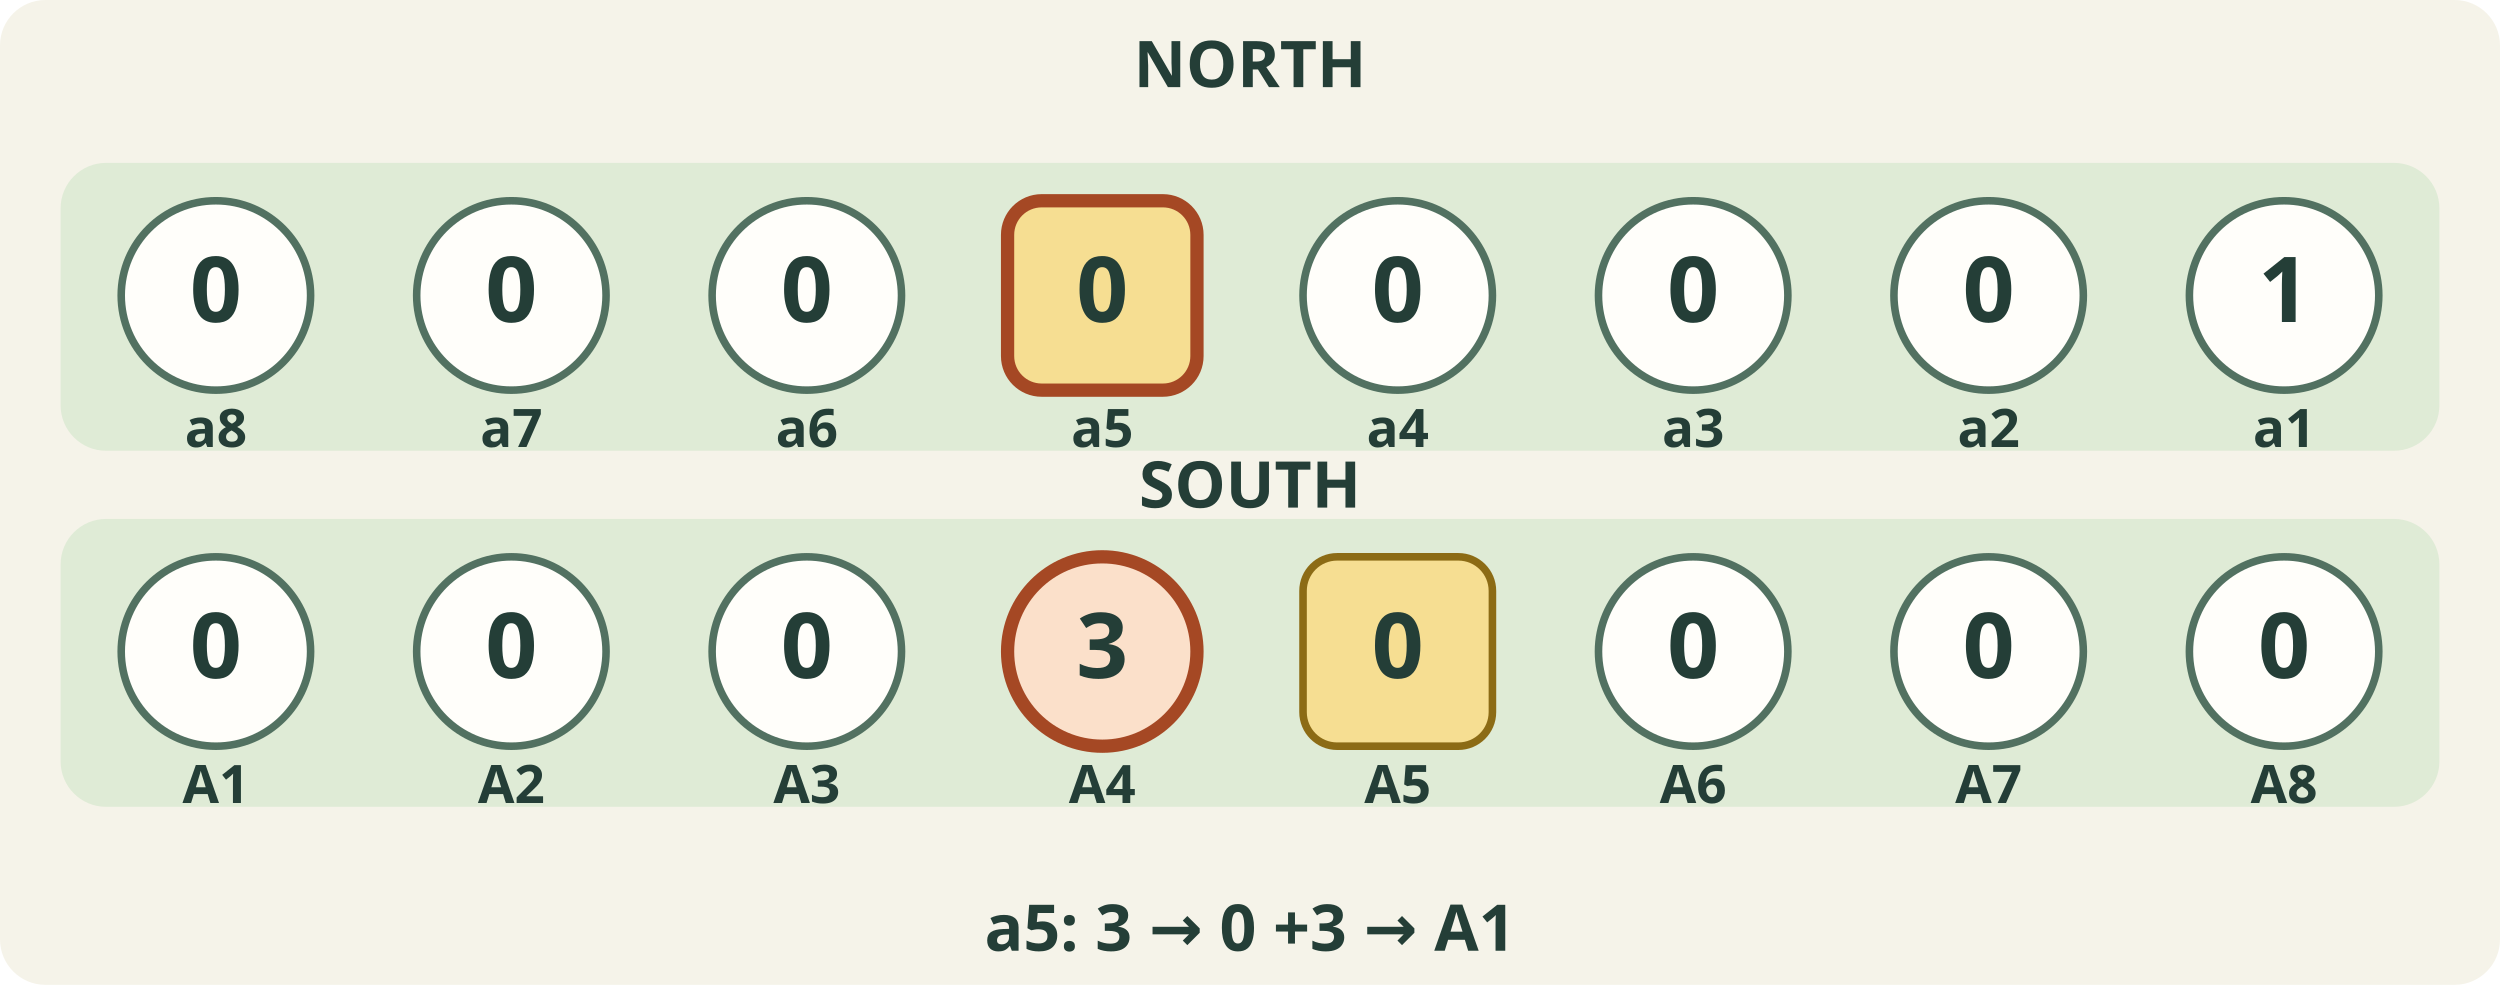
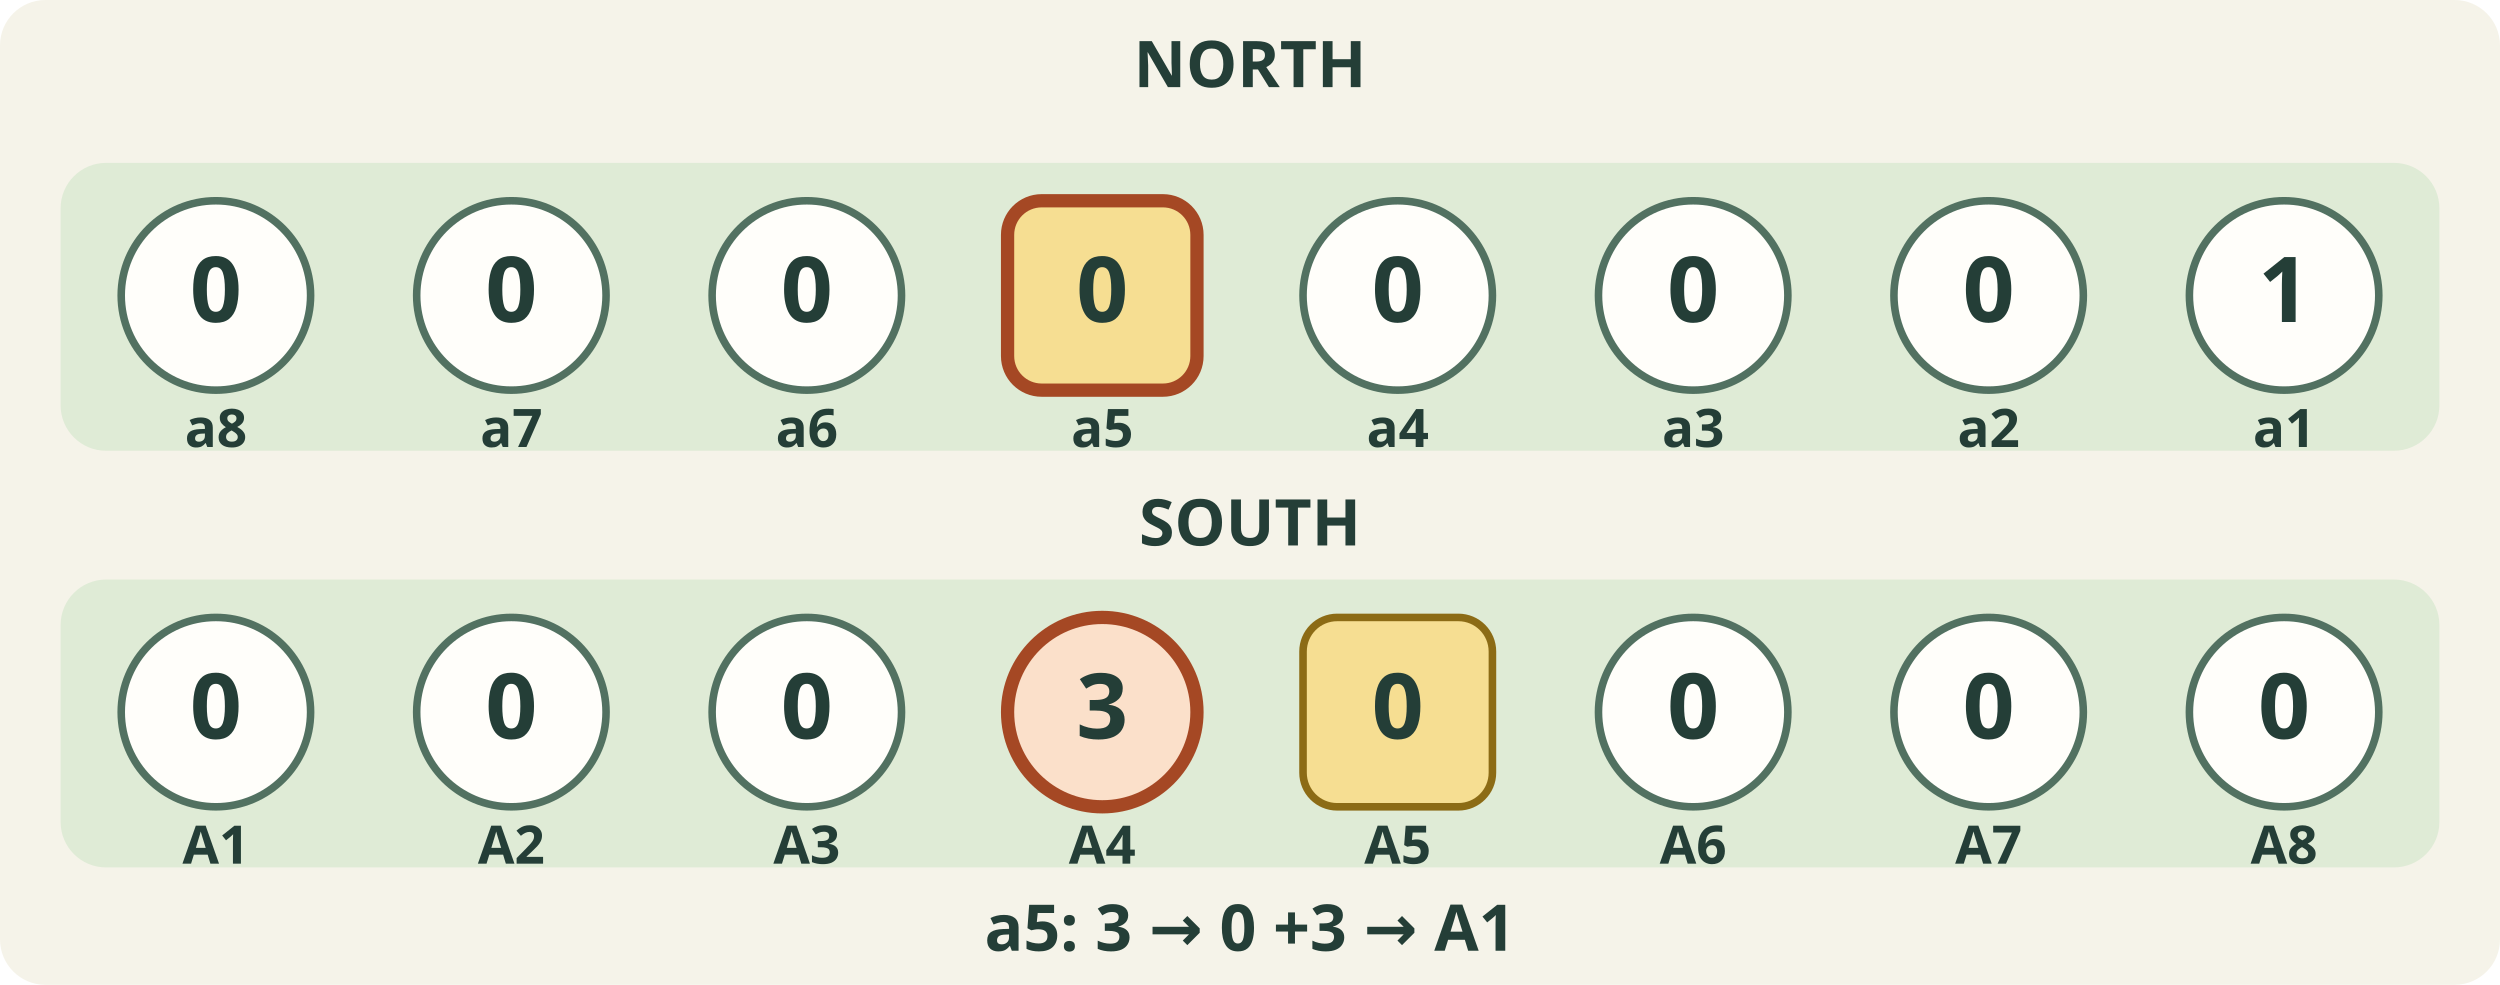
<svg xmlns="http://www.w3.org/2000/svg" width="660" height="260" viewBox="0 0 660 260" role="img" aria-labelledby="title desc">
  <defs>
    <marker id="arrow" viewBox="0 0 10 10" refX="9" refY="5" markerWidth="5" markerHeight="5" orient="auto-start-reverse">
      <path d="M 0 0 L 10 5 L 0 10 z" fill="#a54824" />
    </marker>
  </defs>
  <g font-family="system-ui, sans-serif">
    <rect width="660" height="260" rx="12" fill="#f5f3e9" />
    <rect x="16" y="43" width="628" height="76" rx="12" fill="#dfebd6" />
    <circle cx="57" cy="78" r="25" fill="#fffefa" stroke="#527161" stroke-width="2" />
    <text x="57" y="85" text-anchor="middle" font-size="24" fill="#243e37" font-weight="600">0</text>
    <text x="57" y="118" text-anchor="middle" font-size="14" fill="#243e37" font-weight="600">a8</text>
    <circle cx="135" cy="78" r="25" fill="#fffefa" stroke="#527161" stroke-width="2" />
    <text x="135" y="85" text-anchor="middle" font-size="24" fill="#243e37" font-weight="600">0</text>
    <text x="135" y="118" text-anchor="middle" font-size="14" fill="#243e37" font-weight="600">a7</text>
    <circle cx="213" cy="78" r="25" fill="#fffefa" stroke="#527161" stroke-width="2" />
    <text x="213" y="85" text-anchor="middle" font-size="24" fill="#243e37" font-weight="600">0</text>
    <text x="213" y="118" text-anchor="middle" font-size="14" fill="#243e37" font-weight="600">a6</text>
    <rect x="266" y="53" width="50" height="50" rx="9" fill="#f6de92" stroke="#a54824" stroke-width="3.5" />
    <text x="291" y="85" text-anchor="middle" font-size="24" fill="#243e37" font-weight="600">0</text>
    <text x="291" y="118" text-anchor="middle" font-size="14" fill="#243e37" font-weight="600">a5</text>
    <circle cx="369" cy="78" r="25" fill="#fffefa" stroke="#527161" stroke-width="2" />
    <text x="369" y="85" text-anchor="middle" font-size="24" fill="#243e37" font-weight="600">0</text>
    <text x="369" y="118" text-anchor="middle" font-size="14" fill="#243e37" font-weight="600">a4</text>
    <circle cx="447" cy="78" r="25" fill="#fffefa" stroke="#527161" stroke-width="2" />
    <text x="447" y="85" text-anchor="middle" font-size="24" fill="#243e37" font-weight="600">0</text>
    <text x="447" y="118" text-anchor="middle" font-size="14" fill="#243e37" font-weight="600">a3</text>
    <circle cx="525" cy="78" r="25" fill="#fffefa" stroke="#527161" stroke-width="2" />
    <text x="525" y="85" text-anchor="middle" font-size="24" fill="#243e37" font-weight="600">0</text>
    <text x="525" y="118" text-anchor="middle" font-size="14" fill="#243e37" font-weight="600">a2</text>
    <circle cx="603" cy="78" r="25" fill="#fffefa" stroke="#527161" stroke-width="2" />
    <text x="603" y="85" text-anchor="middle" font-size="24" fill="#243e37" font-weight="600">1</text>
    <text x="603" y="118" text-anchor="middle" font-size="14" fill="#243e37" font-weight="600">a1</text>
-     <rect x="16" y="137" width="628" height="76" rx="12" fill="#dfebd6" />
-     <circle cx="57" cy="172" r="25" fill="#fffefa" stroke="#527161" stroke-width="2" />
-     <text x="57" y="179" text-anchor="middle" font-size="24" fill="#243e37" font-weight="600">0</text>
-     <text x="57" y="212" text-anchor="middle" font-size="14" fill="#243e37" font-weight="600">A1</text>
-     <circle cx="135" cy="172" r="25" fill="#fffefa" stroke="#527161" stroke-width="2" />
-     <text x="135" y="179" text-anchor="middle" font-size="24" fill="#243e37" font-weight="600">0</text>
-     <text x="135" y="212" text-anchor="middle" font-size="14" fill="#243e37" font-weight="600">A2</text>
-     <circle cx="213" cy="172" r="25" fill="#fffefa" stroke="#527161" stroke-width="2" />
-     <text x="213" y="179" text-anchor="middle" font-size="24" fill="#243e37" font-weight="600">0</text>
-     <text x="213" y="212" text-anchor="middle" font-size="14" fill="#243e37" font-weight="600">A3</text>
-     <circle cx="291" cy="172" r="25" fill="#fbe0ca" stroke="#a54824" stroke-width="3.5" />
-     <text x="291" y="179" text-anchor="middle" font-size="24" fill="#243e37" font-weight="600">3</text>
-     <text x="291" y="212" text-anchor="middle" font-size="14" fill="#243e37" font-weight="600">A4</text>
-     <rect x="344" y="147" width="50" height="50" rx="9" fill="#f6de92" stroke="#8c6b15" stroke-width="2" />
-     <text x="369" y="179" text-anchor="middle" font-size="24" fill="#243e37" font-weight="600">0</text>
-     <text x="369" y="212" text-anchor="middle" font-size="14" fill="#243e37" font-weight="600">A5</text>
-     <circle cx="447" cy="172" r="25" fill="#fffefa" stroke="#527161" stroke-width="2" />
-     <text x="447" y="179" text-anchor="middle" font-size="24" fill="#243e37" font-weight="600">0</text>
-     <text x="447" y="212" text-anchor="middle" font-size="14" fill="#243e37" font-weight="600">A6</text>
-     <circle cx="525" cy="172" r="25" fill="#fffefa" stroke="#527161" stroke-width="2" />
-     <text x="525" y="179" text-anchor="middle" font-size="24" fill="#243e37" font-weight="600">0</text>
-     <text x="525" y="212" text-anchor="middle" font-size="14" fill="#243e37" font-weight="600">A7</text>
-     <circle cx="603" cy="172" r="25" fill="#fffefa" stroke="#527161" stroke-width="2" />
-     <text x="603" y="179" text-anchor="middle" font-size="24" fill="#243e37" font-weight="600">0</text>
-     <text x="603" y="212" text-anchor="middle" font-size="14" fill="#243e37" font-weight="600">A8</text>
+     <rect x="16" y="153" width="628" height="76" rx="12" fill="#dfebd6" />
+     <circle cx="57" cy="188" r="25" fill="#fffefa" stroke="#527161" stroke-width="2" />
+     <text x="57" y="195" text-anchor="middle" font-size="24" fill="#243e37" font-weight="600">0</text>
+     <text x="57" y="228" text-anchor="middle" font-size="14" fill="#243e37" font-weight="600">A1</text>
+     <circle cx="135" cy="188" r="25" fill="#fffefa" stroke="#527161" stroke-width="2" />
+     <text x="135" y="195" text-anchor="middle" font-size="24" fill="#243e37" font-weight="600">0</text>
+     <text x="135" y="228" text-anchor="middle" font-size="14" fill="#243e37" font-weight="600">A2</text>
+     <circle cx="213" cy="188" r="25" fill="#fffefa" stroke="#527161" stroke-width="2" />
+     <text x="213" y="195" text-anchor="middle" font-size="24" fill="#243e37" font-weight="600">0</text>
+     <text x="213" y="228" text-anchor="middle" font-size="14" fill="#243e37" font-weight="600">A3</text>
+     <circle cx="291" cy="188" r="25" fill="#fbe0ca" stroke="#a54824" stroke-width="3.5" />
+     <text x="291" y="195" text-anchor="middle" font-size="24" fill="#243e37" font-weight="600">3</text>
+     <text x="291" y="228" text-anchor="middle" font-size="14" fill="#243e37" font-weight="600">A4</text>
+     <rect x="344" y="163" width="50" height="50" rx="9" fill="#f6de92" stroke="#8c6b15" stroke-width="2" />
+     <text x="369" y="195" text-anchor="middle" font-size="24" fill="#243e37" font-weight="600">0</text>
+     <text x="369" y="228" text-anchor="middle" font-size="14" fill="#243e37" font-weight="600">A5</text>
+     <circle cx="447" cy="188" r="25" fill="#fffefa" stroke="#527161" stroke-width="2" />
+     <text x="447" y="195" text-anchor="middle" font-size="24" fill="#243e37" font-weight="600">0</text>
+     <text x="447" y="228" text-anchor="middle" font-size="14" fill="#243e37" font-weight="600">A6</text>
+     <circle cx="525" cy="188" r="25" fill="#fffefa" stroke="#527161" stroke-width="2" />
+     <text x="525" y="195" text-anchor="middle" font-size="24" fill="#243e37" font-weight="600">0</text>
+     <text x="525" y="228" text-anchor="middle" font-size="14" fill="#243e37" font-weight="600">A7</text>
+     <circle cx="603" cy="188" r="25" fill="#fffefa" stroke="#527161" stroke-width="2" />
+     <text x="603" y="195" text-anchor="middle" font-size="24" fill="#243e37" font-weight="600">0</text>
+     <text x="603" y="228" text-anchor="middle" font-size="14" fill="#243e37" font-weight="600">A8</text>
    <text x="330" y="23" text-anchor="middle" font-size="17" fill="#243e37" font-weight="600">NORTH</text>
-     <text x="330" y="134" text-anchor="middle" font-size="17" fill="#243e37" font-weight="600">SOUTH</text>
+     <text x="330" y="144" text-anchor="middle" font-size="17" fill="#243e37" font-weight="600">SOUTH</text>
    <text x="330" y="251" text-anchor="middle" font-size="17" fill="#243e37" font-weight="600">a5: 3 → 0     +3 → A1</text>
  </g>
</svg>
